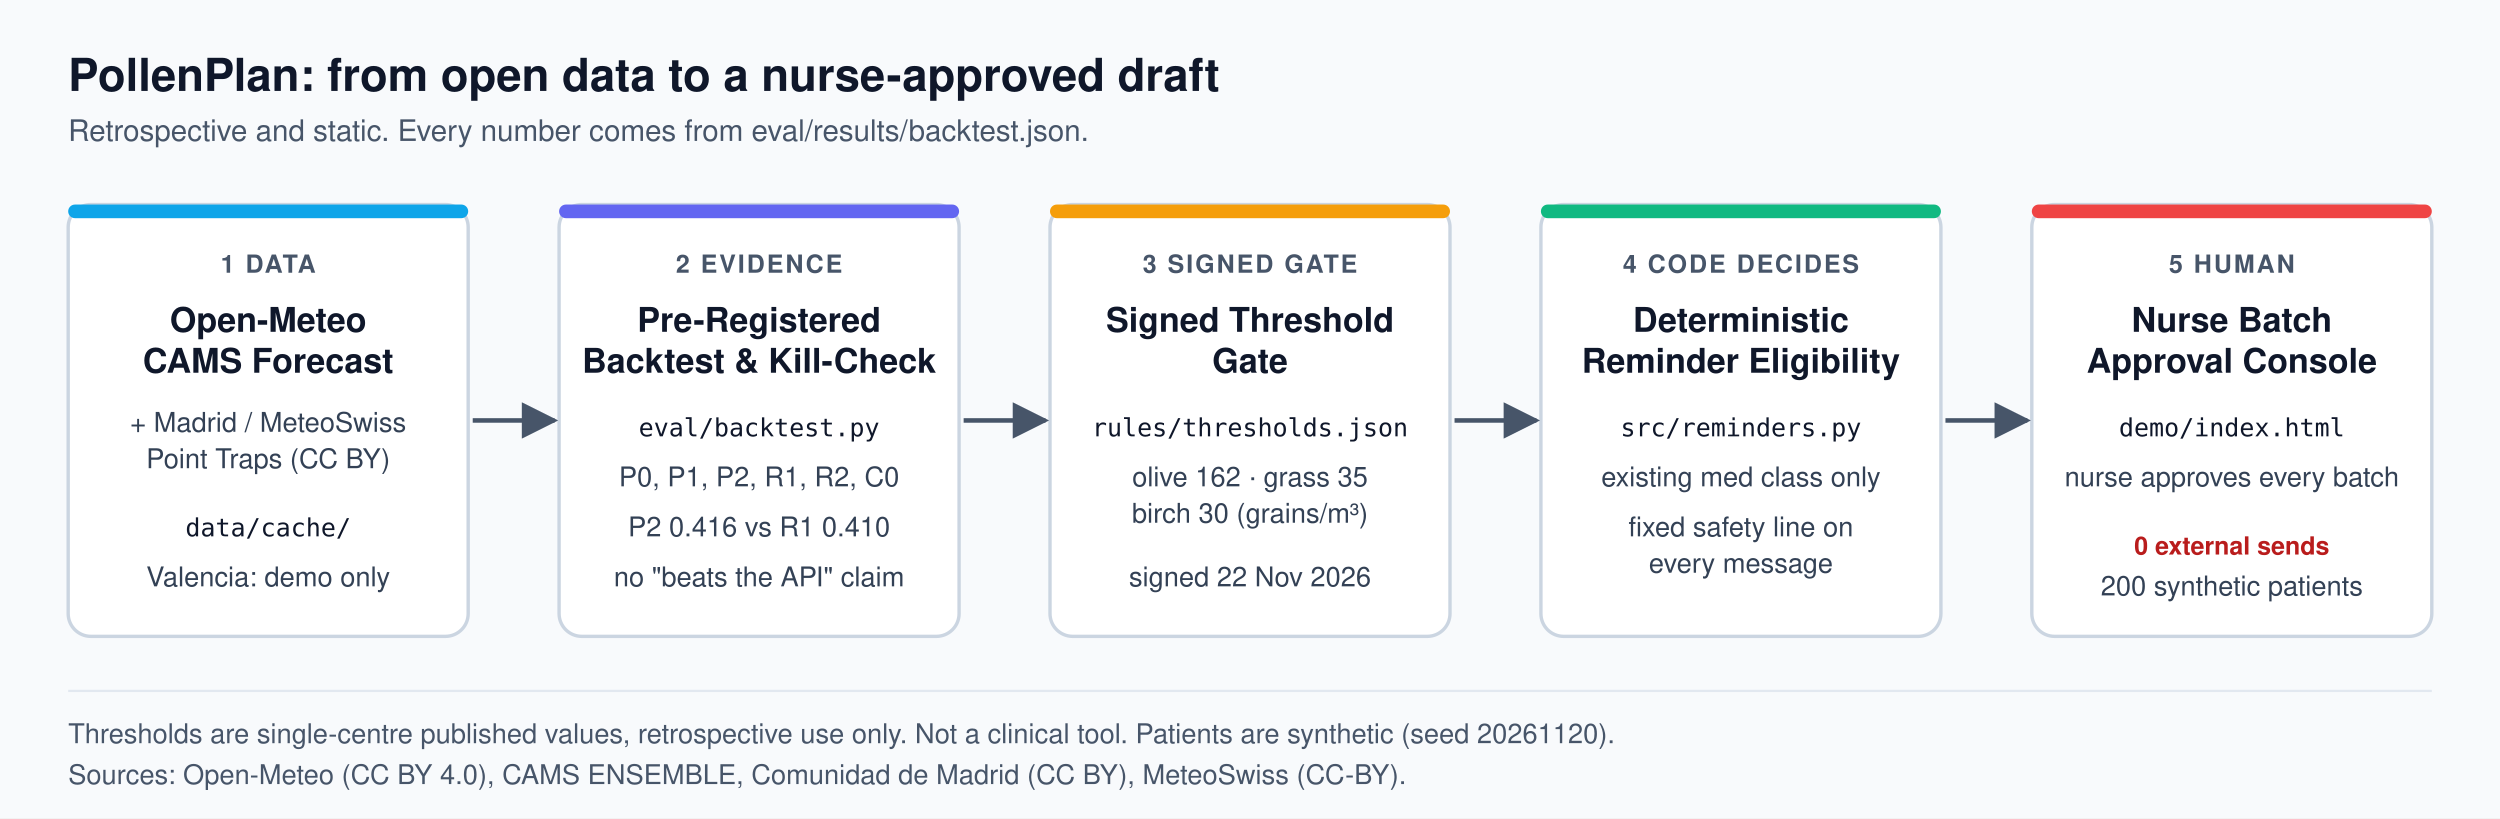
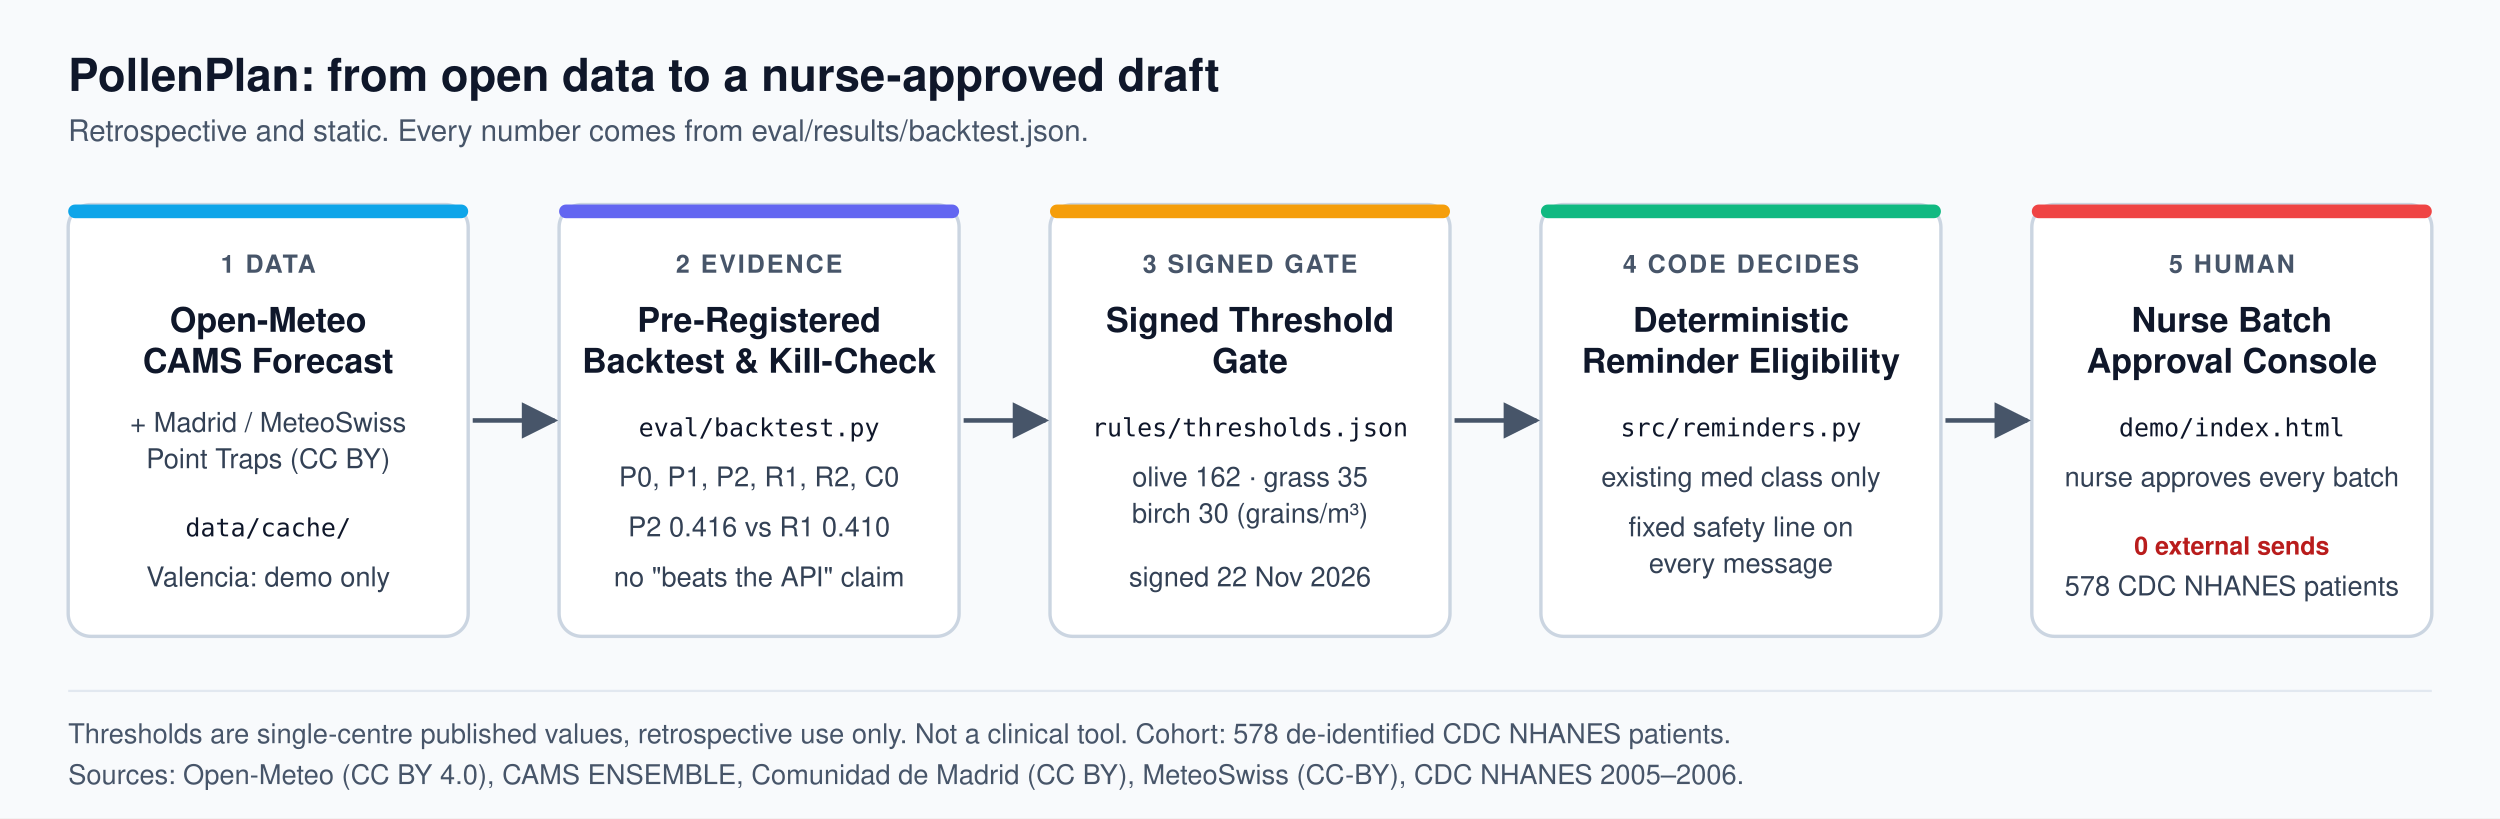
<svg xmlns="http://www.w3.org/2000/svg" width="1100" height="360" viewBox="0 0 1100 360" role="img" aria-labelledby="flow-title flow-desc">
  <defs>
    <marker id="arrow" viewBox="0 0 10 10" refX="9" refY="5" markerWidth="8" markerHeight="8" orient="auto-start-reverse">
      <path d="M0,0 L10,5 L0,10 z" fill="#475569" />
    </marker>
    <style>
      text { font-family: -apple-system, BlinkMacSystemFont, "Segoe UI", Helvetica, Arial, sans-serif; fill: #0f172a; }
      .mono { font-family: ui-monospace, SFMono-Regular, Menlo, Consolas, monospace; }
      .step { font-size: 11px; font-weight: 700; letter-spacing: 0.08em; fill: #475569; }
      .head { font-size: 15px; font-weight: 700; }
      .body { font-size: 12px; fill: #334155; }
      .path { font-size: 11px; fill: #0f172a; }
      .tag  { font-size: 11px; font-weight: 600; }
      .box  { fill: #ffffff; stroke: #cbd5e1; stroke-width: 1.5; }
    </style>
  </defs>
  <rect width="1100" height="360" fill="#f8fafc" />
  <text x="30" y="40" font-size="20" font-weight="700">PollenPlan: from open data to a nurse-approved draft</text>
  <text x="30" y="62" font-size="13" fill="#475569" style="fill:#475569">Retrospective and static. Every number comes from eval/results/backtest.json.</text>
  <rect class="box" x="30" y="90" width="176" height="190" rx="10" />
  <rect x="30" y="90" width="176" height="6" rx="3" fill="#0ea5e9" />
  <text class="step" x="118" y="120" text-anchor="middle">1  DATA</text>
  <text class="head" x="118" y="146" text-anchor="middle">Open-Meteo</text>
  <text class="head" x="118" y="164" text-anchor="middle">CAMS Forecast</text>
  <text class="body" x="118" y="190" text-anchor="middle">+ Madrid / MeteoSwiss</text>
  <text class="body" x="118" y="206" text-anchor="middle">Point Traps (CC BY)</text>
  <text class="path mono" x="118" y="236" text-anchor="middle">data/cache/</text>
  <text class="body" x="118" y="258" text-anchor="middle">Valencia: demo only</text>
  <rect class="box" x="246" y="90" width="176" height="190" rx="10" />
  <rect x="246" y="90" width="176" height="6" rx="3" fill="#6366f1" />
  <text class="step" x="334" y="120" text-anchor="middle">2  EVIDENCE</text>
  <text class="head" x="334" y="146" text-anchor="middle">Pre-Registered</text>
  <text class="head" x="334" y="164" text-anchor="middle">Backtest &amp; Kill-Check</text>
  <text class="path mono" x="334" y="192" text-anchor="middle">eval/backtest.py</text>
  <text class="body" x="334" y="214" text-anchor="middle">P0, P1, P2, R1, R2, C0</text>
  <text class="body" x="334" y="236" text-anchor="middle">P2 0.416 vs R1 0.410</text>
  <text class="body" x="334" y="258" text-anchor="middle">no "beats the API" claim</text>
  <rect class="box" x="462" y="90" width="176" height="190" rx="10" />
  <rect x="462" y="90" width="176" height="6" rx="3" fill="#f59e0b" />
  <text class="step" x="550" y="120" text-anchor="middle">3  SIGNED GATE</text>
  <text class="head" x="550" y="146" text-anchor="middle">Signed Threshold</text>
  <text class="head" x="550" y="164" text-anchor="middle">Gate</text>
  <text class="path mono" x="550" y="192" text-anchor="middle">rules/thresholds.json</text>
  <text class="body" x="550" y="214" text-anchor="middle">olive 162 · grass 35</text>
  <text class="body" x="550" y="230" text-anchor="middle">birch 30 (grains/m³)</text>
  <text class="body" x="550" y="258" text-anchor="middle">signed 22 Nov 2026</text>
  <rect class="box" x="678" y="90" width="176" height="190" rx="10" />
  <rect x="678" y="90" width="176" height="6" rx="3" fill="#10b981" />
  <text class="step" x="766" y="120" text-anchor="middle">4  CODE DECIDES</text>
  <text class="head" x="766" y="146" text-anchor="middle">Deterministic</text>
  <text class="head" x="766" y="164" text-anchor="middle">Reminder Eligibility</text>
  <text class="path mono" x="766" y="192" text-anchor="middle">src/reminders.py</text>
  <text class="body" x="766" y="214" text-anchor="middle">existing med class only</text>
  <text class="body" x="766" y="236" text-anchor="middle">fixed safety line on</text>
  <text class="body" x="766" y="252" text-anchor="middle">every message</text>
  <rect class="box" x="894" y="90" width="176" height="190" rx="10" />
  <rect x="894" y="90" width="176" height="6" rx="3" fill="#ef4444" />
  <text class="step" x="982" y="120" text-anchor="middle">5  HUMAN</text>
  <text class="head" x="982" y="146" text-anchor="middle">Nurse Batch</text>
  <text class="head" x="982" y="164" text-anchor="middle">Approval Console</text>
  <text class="path mono" x="982" y="192" text-anchor="middle">demo/index.html</text>
  <text class="body" x="982" y="214" text-anchor="middle">nurse approves every batch</text>
  <text class="tag" x="982" y="244" text-anchor="middle" style="fill:#b91c1c">0 external sends</text>
-   <text class="body" x="982" y="262" text-anchor="middle">200 synthetic patients</text>
+   <text class="body" x="982" y="262" text-anchor="middle">578 CDC NHANES patients</text>
  <line x1="208" y1="185" x2="244" y2="185" stroke="#475569" stroke-width="2" marker-end="url(#arrow)" />
  <line x1="424" y1="185" x2="460" y2="185" stroke="#475569" stroke-width="2" marker-end="url(#arrow)" />
  <line x1="640" y1="185" x2="676" y2="185" stroke="#475569" stroke-width="2" marker-end="url(#arrow)" />
  <line x1="856" y1="185" x2="892" y2="185" stroke="#475569" stroke-width="2" marker-end="url(#arrow)" />
  <line x1="30" y1="304" x2="1070" y2="304" stroke="#e2e8f0" stroke-width="1" />
-   <text x="30" y="327" font-size="12" style="fill:#475569">Thresholds are single-centre published values, retrospective use only. Not a clinical tool. Patients are synthetic (seed 20261120).</text>
-   <text x="30" y="345" font-size="12" style="fill:#475569">Sources: Open-Meteo (CC BY 4.0), CAMS ENSEMBLE, Comunidad de Madrid (CC BY), MeteoSwiss (CC-BY).</text>
+   <text x="30" y="327" font-size="12" style="fill:#475569">Thresholds are single-centre published values, retrospective use only. Not a clinical tool. Cohort: 578 de-identified CDC NHANES patients.</text>
+   <text x="30" y="345" font-size="12" style="fill:#475569">Sources: Open-Meteo (CC BY 4.0), CAMS ENSEMBLE, Comunidad de Madrid (CC BY), MeteoSwiss (CC-BY), CDC NHANES 2005–2006.</text>
</svg>
